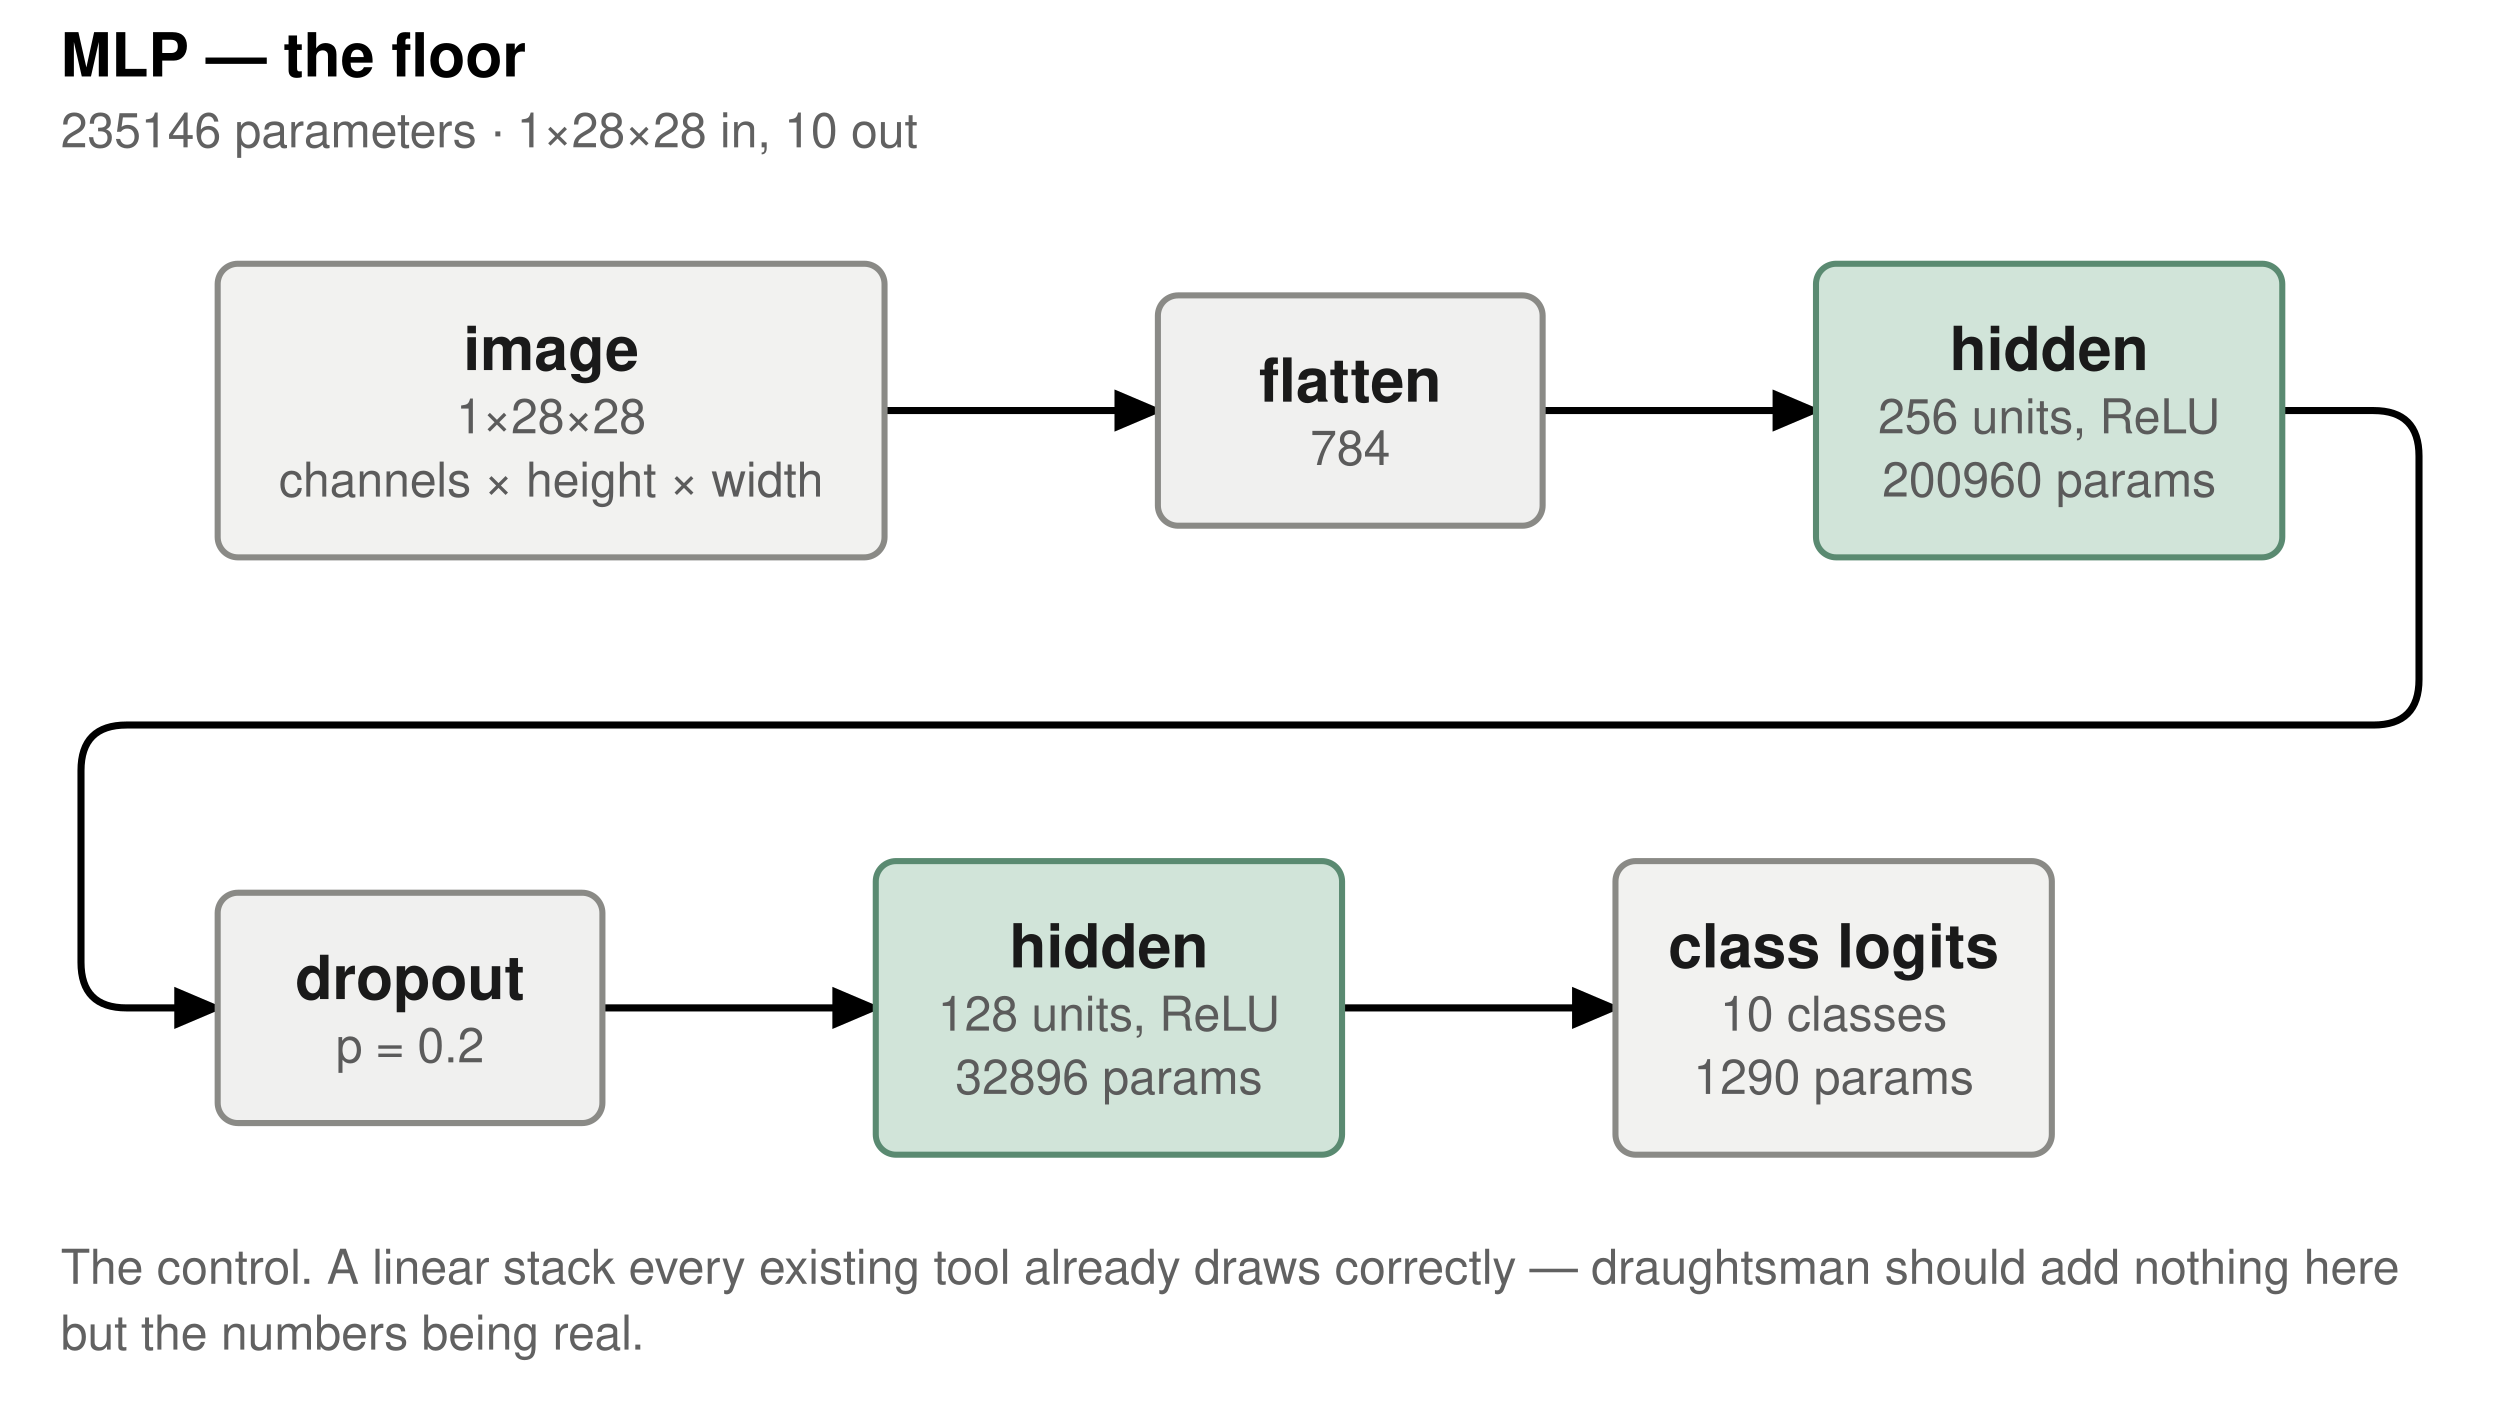
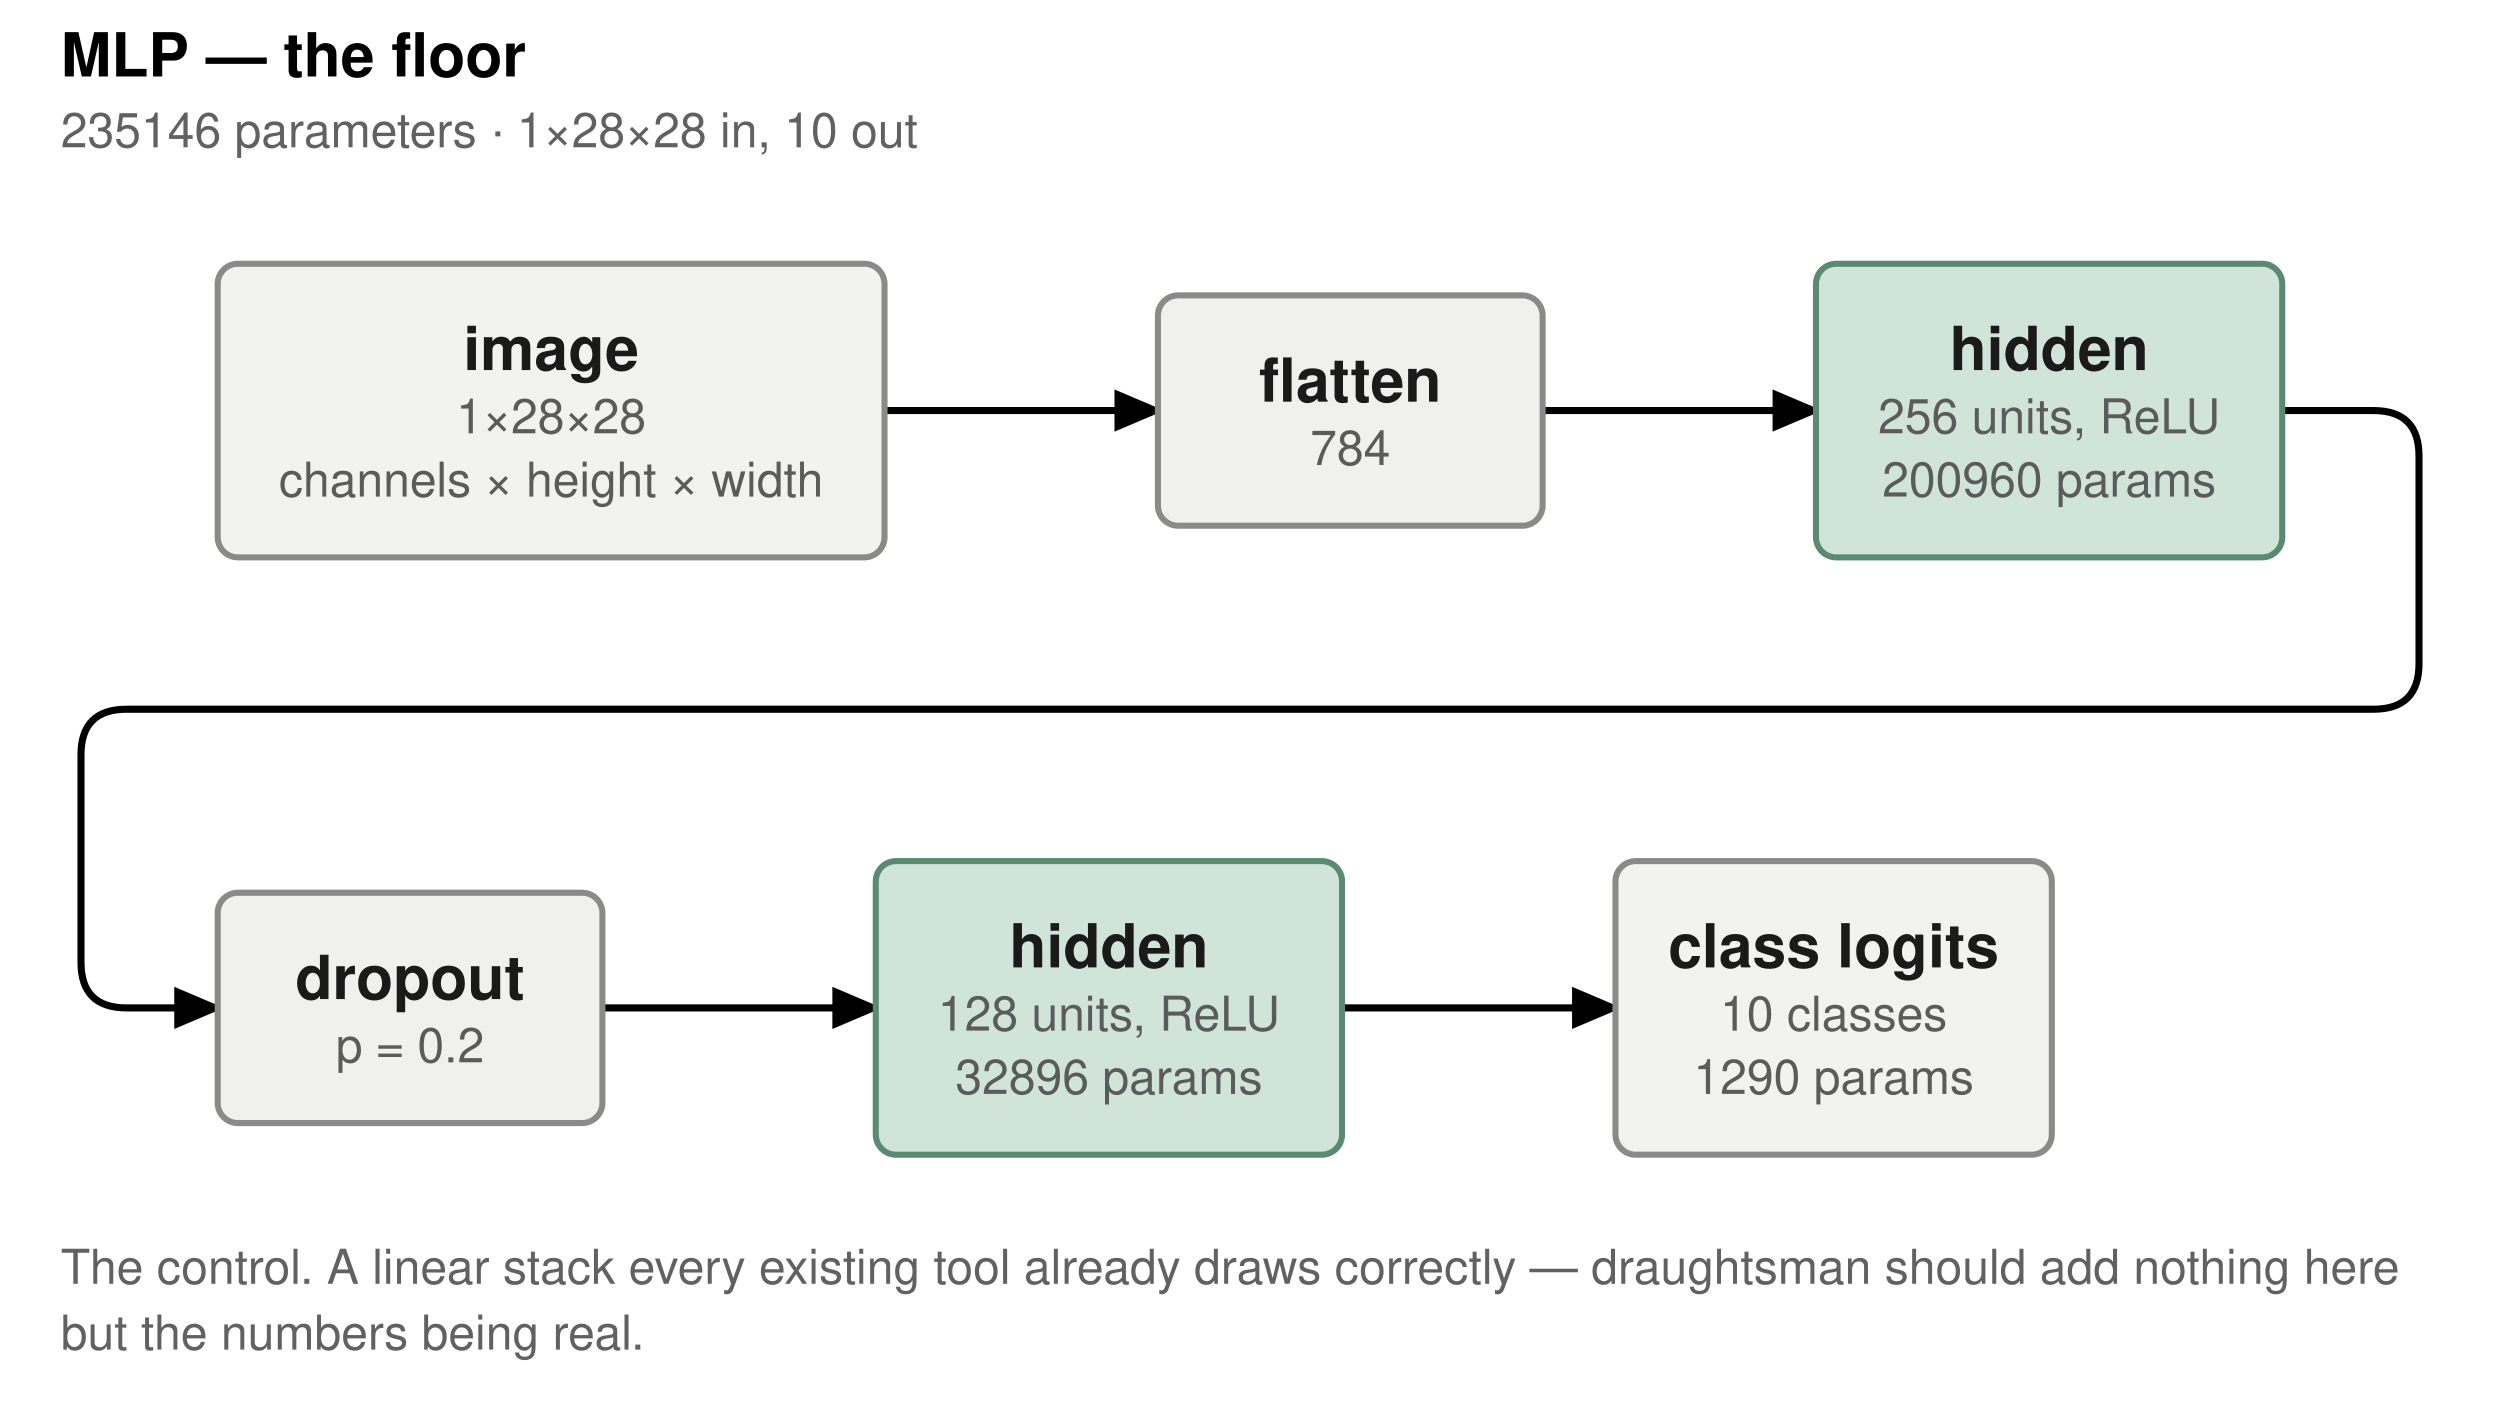
<svg xmlns="http://www.w3.org/2000/svg" class="draughtsman" role="img" aria-label="MLP — the floor" viewBox="0 0 493.85 278" width="6in" height="3.38in">
  <defs>
    <marker id="ds-arrow" viewBox="0 0 8 8" refX="7" refY="4" markerWidth="7" markerHeight="7" orient="auto-start-reverse">
      <path d="M0 0.6 L8 4 L0 7.4 Z" style="fill:currentColor" />
    </marker>
  </defs>
  <text class="ds-title" x="12" y="15" style="font-family:'Helvetica Neue', Helvetica, Arial, sans-serif;font-size:12.0px;font-weight:600;fill:currentColor">MLP — the floor</text>
  <text class="ds-subtitle" x="12" y="29" style="font-family:'Helvetica Neue', Helvetica, Arial, sans-serif;font-size:9.5px;fill:currentColor;opacity:0.62">235146 parameters · 1×28×28 in, 10 out</text>
  <g class="ds-body" transform="translate(0 36)">
    <path class="ds-edge ds-edge-solid" data-from="pixels" data-to="flatten" d="M174.73 45 C201.73 45 201.73 45 228.73 45" style="fill:none;stroke:currentColor;stroke-width:1.4" marker-end="url(#ds-arrow)" />
    <path class="ds-edge ds-edge-solid" data-from="flatten" data-to="h1" d="M304.73 45 C331.73 45 331.73 45 358.73 45" style="fill:none;stroke:currentColor;stroke-width:1.4" marker-end="url(#ds-arrow)" />
-     <path class="ds-edge ds-edge-solid" data-from="h1" data-to="drop" d="M450.85 45 L468.85 45 Q477.85 45 477.85 54 L477.85 98.12 Q477.85 107.12 468.85 107.12 L25 107.12 Q16 107.12 16 116.12 L16 154 Q16 163 25 163 L43 163" style="fill:none;stroke:currentColor;stroke-width:1.4" marker-end="url(#ds-arrow)" />
+     <path class="ds-edge ds-edge-solid" data-from="h1" data-to="drop" d="M450.85 45 L468.85 45 Q477.85 45 477.85 54 L477.85 95 Q477.85 104 468.85 104 L25 104 Q16 104 16 113 L16 154 Q16 163 25 163 L43 163" style="fill:none;stroke:currentColor;stroke-width:1.4" marker-end="url(#ds-arrow)" />
    <path class="ds-edge ds-edge-solid" data-from="drop" data-to="h2" d="M119 163 C146 163 146 163 173 163" style="fill:none;stroke:currentColor;stroke-width:1.4" marker-end="url(#ds-arrow)" />
    <path class="ds-edge ds-edge-solid" data-from="h2" data-to="logits" d="M265.12 163 C292.12 163 292.12 163 319.12 163" style="fill:none;stroke:currentColor;stroke-width:1.4" marker-end="url(#ds-arrow)" />
    <g class="ds-stage ds-kind-input" data-stage="pixels">
      <rect x="43" y="16" width="131.73" height="58" rx="4" style="fill:#f2f2f0;stroke:#8a8a86;stroke-width:1.2" />
      <text x="108.87" y="37" text-anchor="middle" style="font-family:'Helvetica Neue', Helvetica, Arial, sans-serif;font-size:12.0px;font-weight:600;fill:#1a1a1a">image</text>
      <text x="108.87" y="49.5" text-anchor="middle" style="font-family:'Helvetica Neue', Helvetica, Arial, sans-serif;font-size:9.5px;fill:#5b5b5b">1×28×28</text>
      <text x="108.87" y="62" text-anchor="middle" style="font-family:'Helvetica Neue', Helvetica, Arial, sans-serif;font-size:9.5px;fill:#5b5b5b">channels × height × width</text>
    </g>
    <g class="ds-stage ds-kind-op" data-stage="flatten">
      <rect x="228.73" y="22.25" width="76" height="45.5" rx="4" style="fill:#f0f0ef;stroke:#8a8a86;stroke-width:1.2" />
      <text x="266.73" y="43.25" text-anchor="middle" style="font-family:'Helvetica Neue', Helvetica, Arial, sans-serif;font-size:12.0px;font-weight:600;fill:#1a1a1a">flatten</text>
      <text x="266.73" y="55.75" text-anchor="middle" style="font-family:'Helvetica Neue', Helvetica, Arial, sans-serif;font-size:9.5px;fill:#5b5b5b">784</text>
    </g>
    <g class="ds-stage ds-kind-stack" data-stage="h1">
      <rect x="358.73" y="16" width="92.11" height="58" rx="4" style="fill:#d1e4d9;stroke:#5a8a71;stroke-width:1.2" />
      <text x="404.79" y="37" text-anchor="middle" style="font-family:'Helvetica Neue', Helvetica, Arial, sans-serif;font-size:12.0px;font-weight:600;fill:#1a1a1a">hidden</text>
      <text x="404.79" y="49.5" text-anchor="middle" style="font-family:'Helvetica Neue', Helvetica, Arial, sans-serif;font-size:9.5px;fill:#5b5b5b">256 units, ReLU</text>
      <text x="404.79" y="62" text-anchor="middle" style="font-family:'Helvetica Neue', Helvetica, Arial, sans-serif;font-size:9.5px;fill:#5b5b5b">200960 params</text>
    </g>
    <g class="ds-stage ds-kind-op" data-stage="drop">
      <rect x="43" y="140.25" width="76" height="45.5" rx="4" style="fill:#f0f0ef;stroke:#8a8a86;stroke-width:1.2" />
      <text x="81" y="161.25" text-anchor="middle" style="font-family:'Helvetica Neue', Helvetica, Arial, sans-serif;font-size:12.0px;font-weight:600;fill:#1a1a1a">dropout</text>
      <text x="81" y="173.75" text-anchor="middle" style="font-family:'Helvetica Neue', Helvetica, Arial, sans-serif;font-size:9.5px;fill:#5b5b5b">p = 0.2</text>
    </g>
    <g class="ds-stage ds-kind-stack" data-stage="h2">
      <rect x="173" y="134" width="92.11" height="58" rx="4" style="fill:#d1e4d9;stroke:#5a8a71;stroke-width:1.2" />
      <text x="219.06" y="155" text-anchor="middle" style="font-family:'Helvetica Neue', Helvetica, Arial, sans-serif;font-size:12.0px;font-weight:600;fill:#1a1a1a">hidden</text>
      <text x="219.06" y="167.5" text-anchor="middle" style="font-family:'Helvetica Neue', Helvetica, Arial, sans-serif;font-size:9.5px;fill:#5b5b5b">128 units, ReLU</text>
      <text x="219.06" y="180" text-anchor="middle" style="font-family:'Helvetica Neue', Helvetica, Arial, sans-serif;font-size:9.5px;fill:#5b5b5b">32896 params</text>
    </g>
    <g class="ds-stage ds-kind-output" data-stage="logits">
      <rect x="319.12" y="134" width="86.2" height="58" rx="4" style="fill:#f2f2f0;stroke:#8a8a86;stroke-width:1.2" />
      <text x="362.22" y="155" text-anchor="middle" style="font-family:'Helvetica Neue', Helvetica, Arial, sans-serif;font-size:12.0px;font-weight:600;fill:#1a1a1a">class logits</text>
      <text x="362.22" y="167.5" text-anchor="middle" style="font-family:'Helvetica Neue', Helvetica, Arial, sans-serif;font-size:9.5px;fill:#5b5b5b">10 classes</text>
      <text x="362.22" y="180" text-anchor="middle" style="font-family:'Helvetica Neue', Helvetica, Arial, sans-serif;font-size:9.5px;fill:#5b5b5b">1290 params</text>
    </g>
  </g>
  <text class="ds-caption" x="12" y="253.5" style="font-family:'Helvetica Neue', Helvetica, Arial, sans-serif;font-size:9.5px;fill:currentColor;opacity:0.62">The control. A linear stack every existing tool already draws correctly — draughtsman should add nothing here</text>
  <text class="ds-caption" x="12" y="266.5" style="font-family:'Helvetica Neue', Helvetica, Arial, sans-serif;font-size:9.5px;fill:currentColor;opacity:0.62">but the numbers being real.</text>
</svg>
